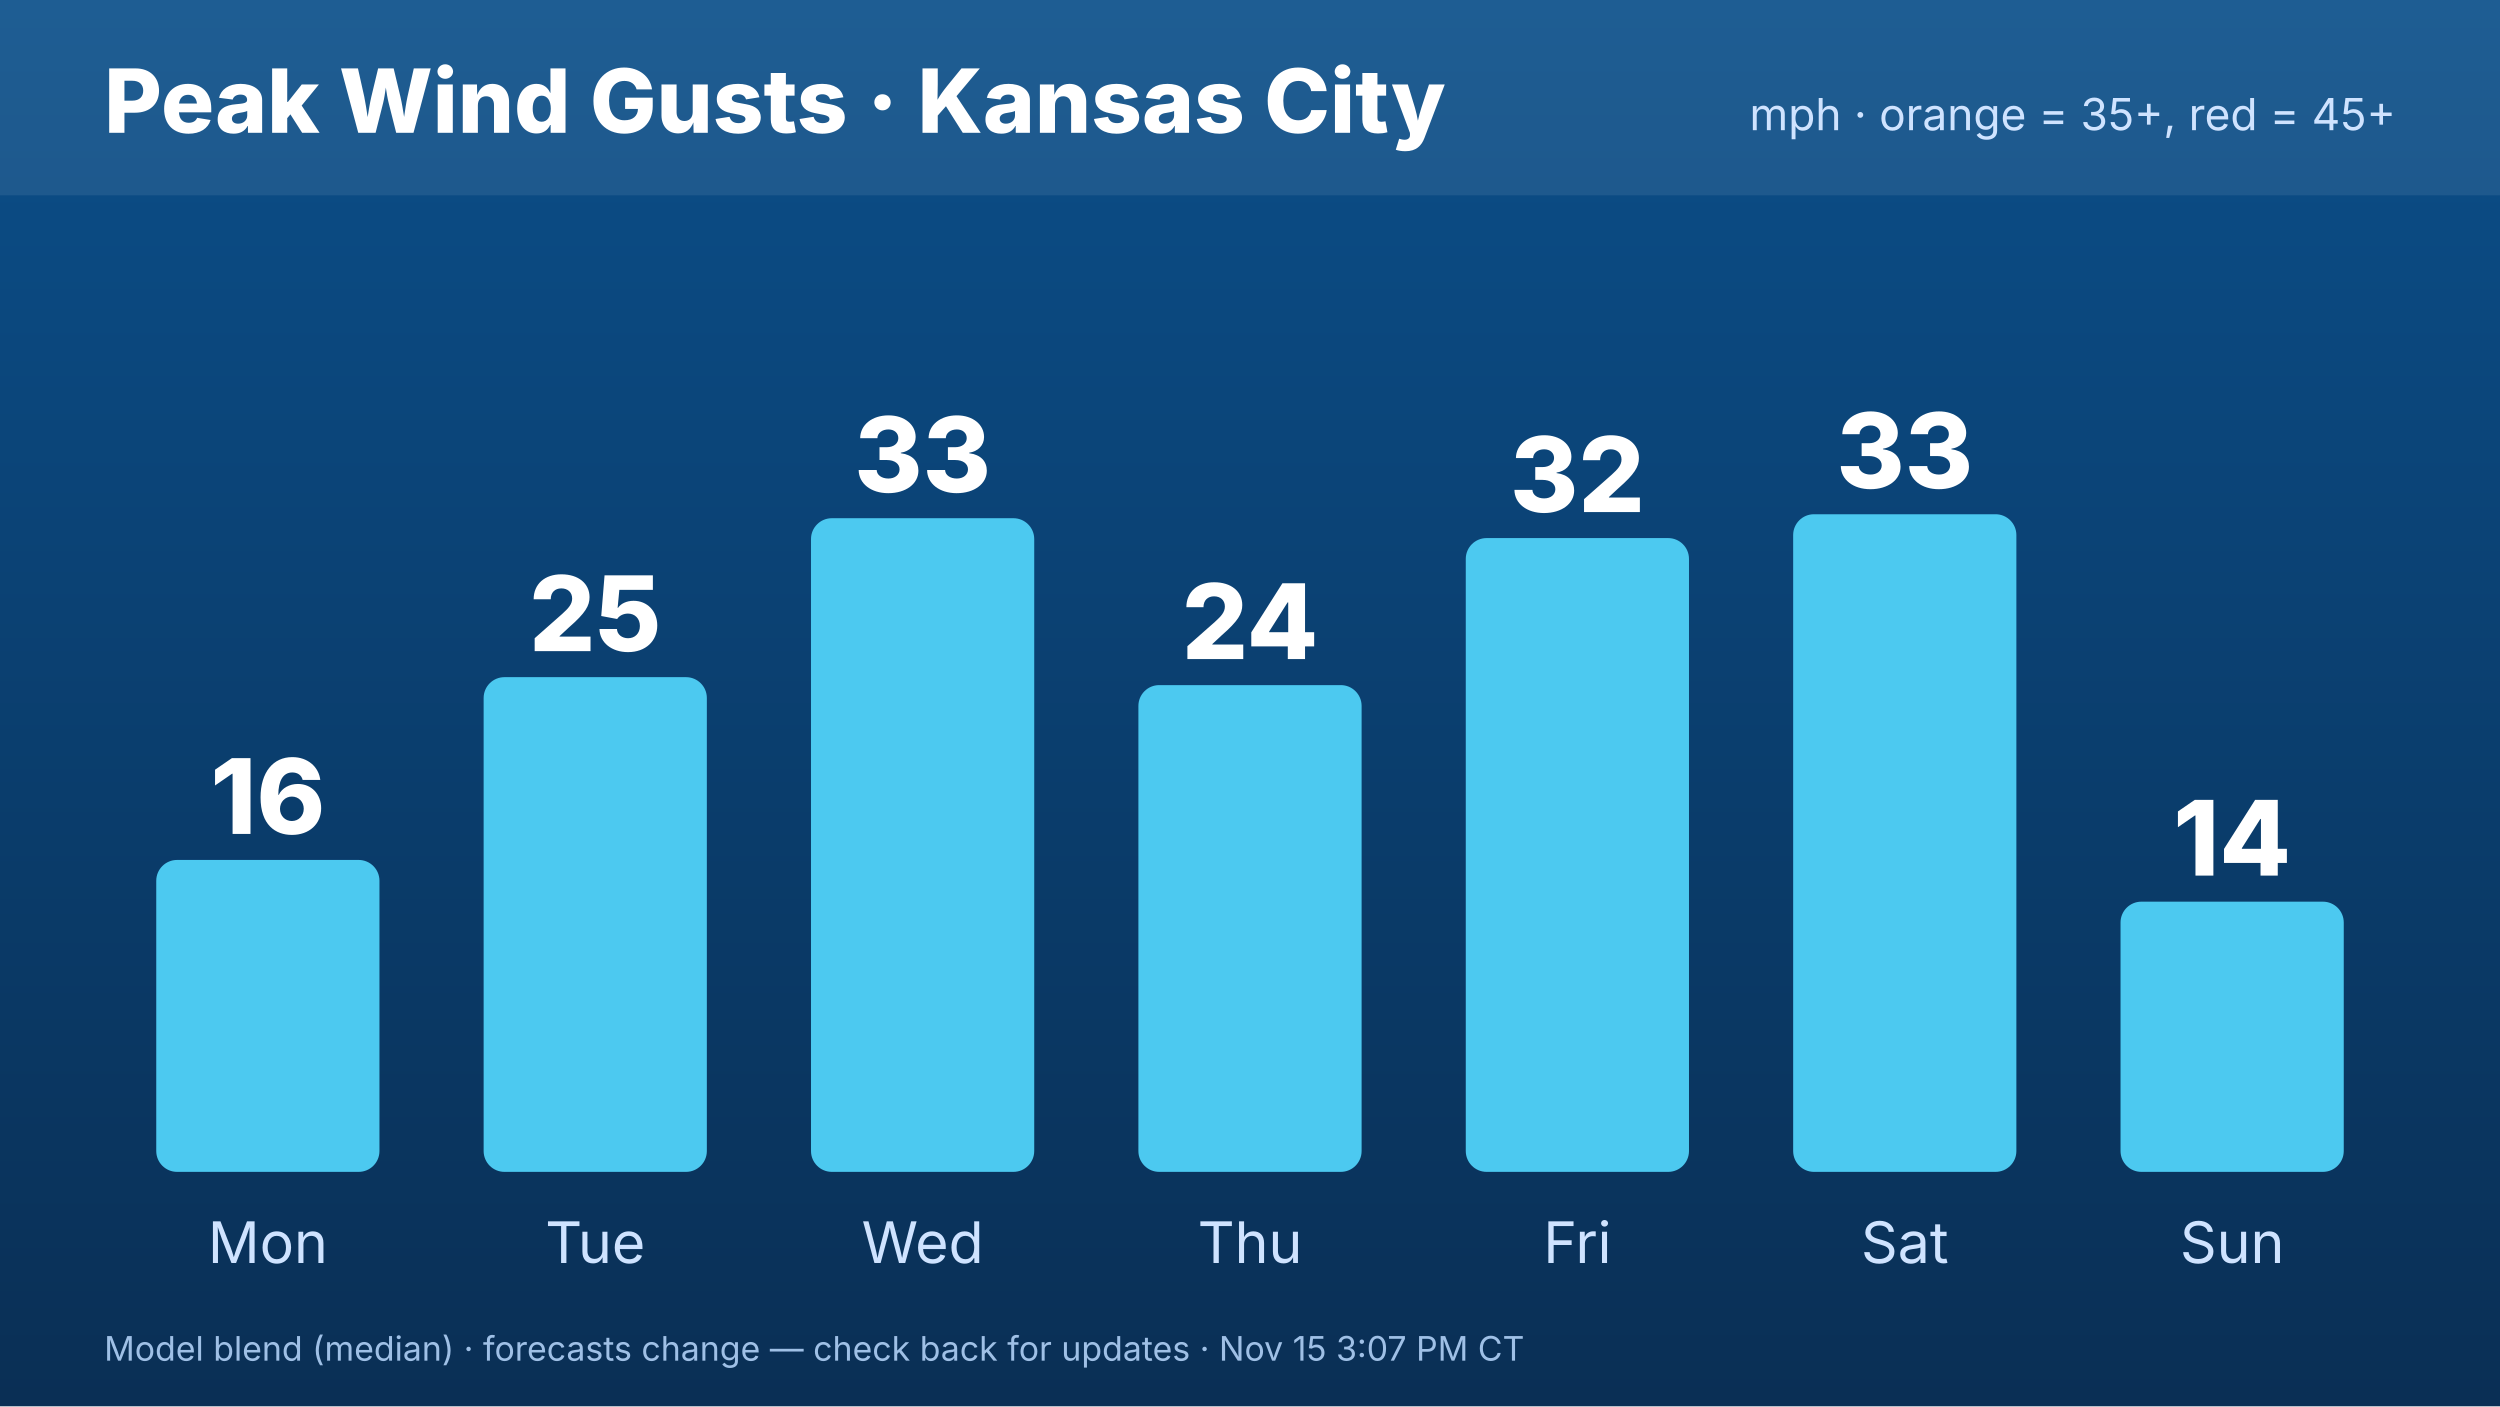
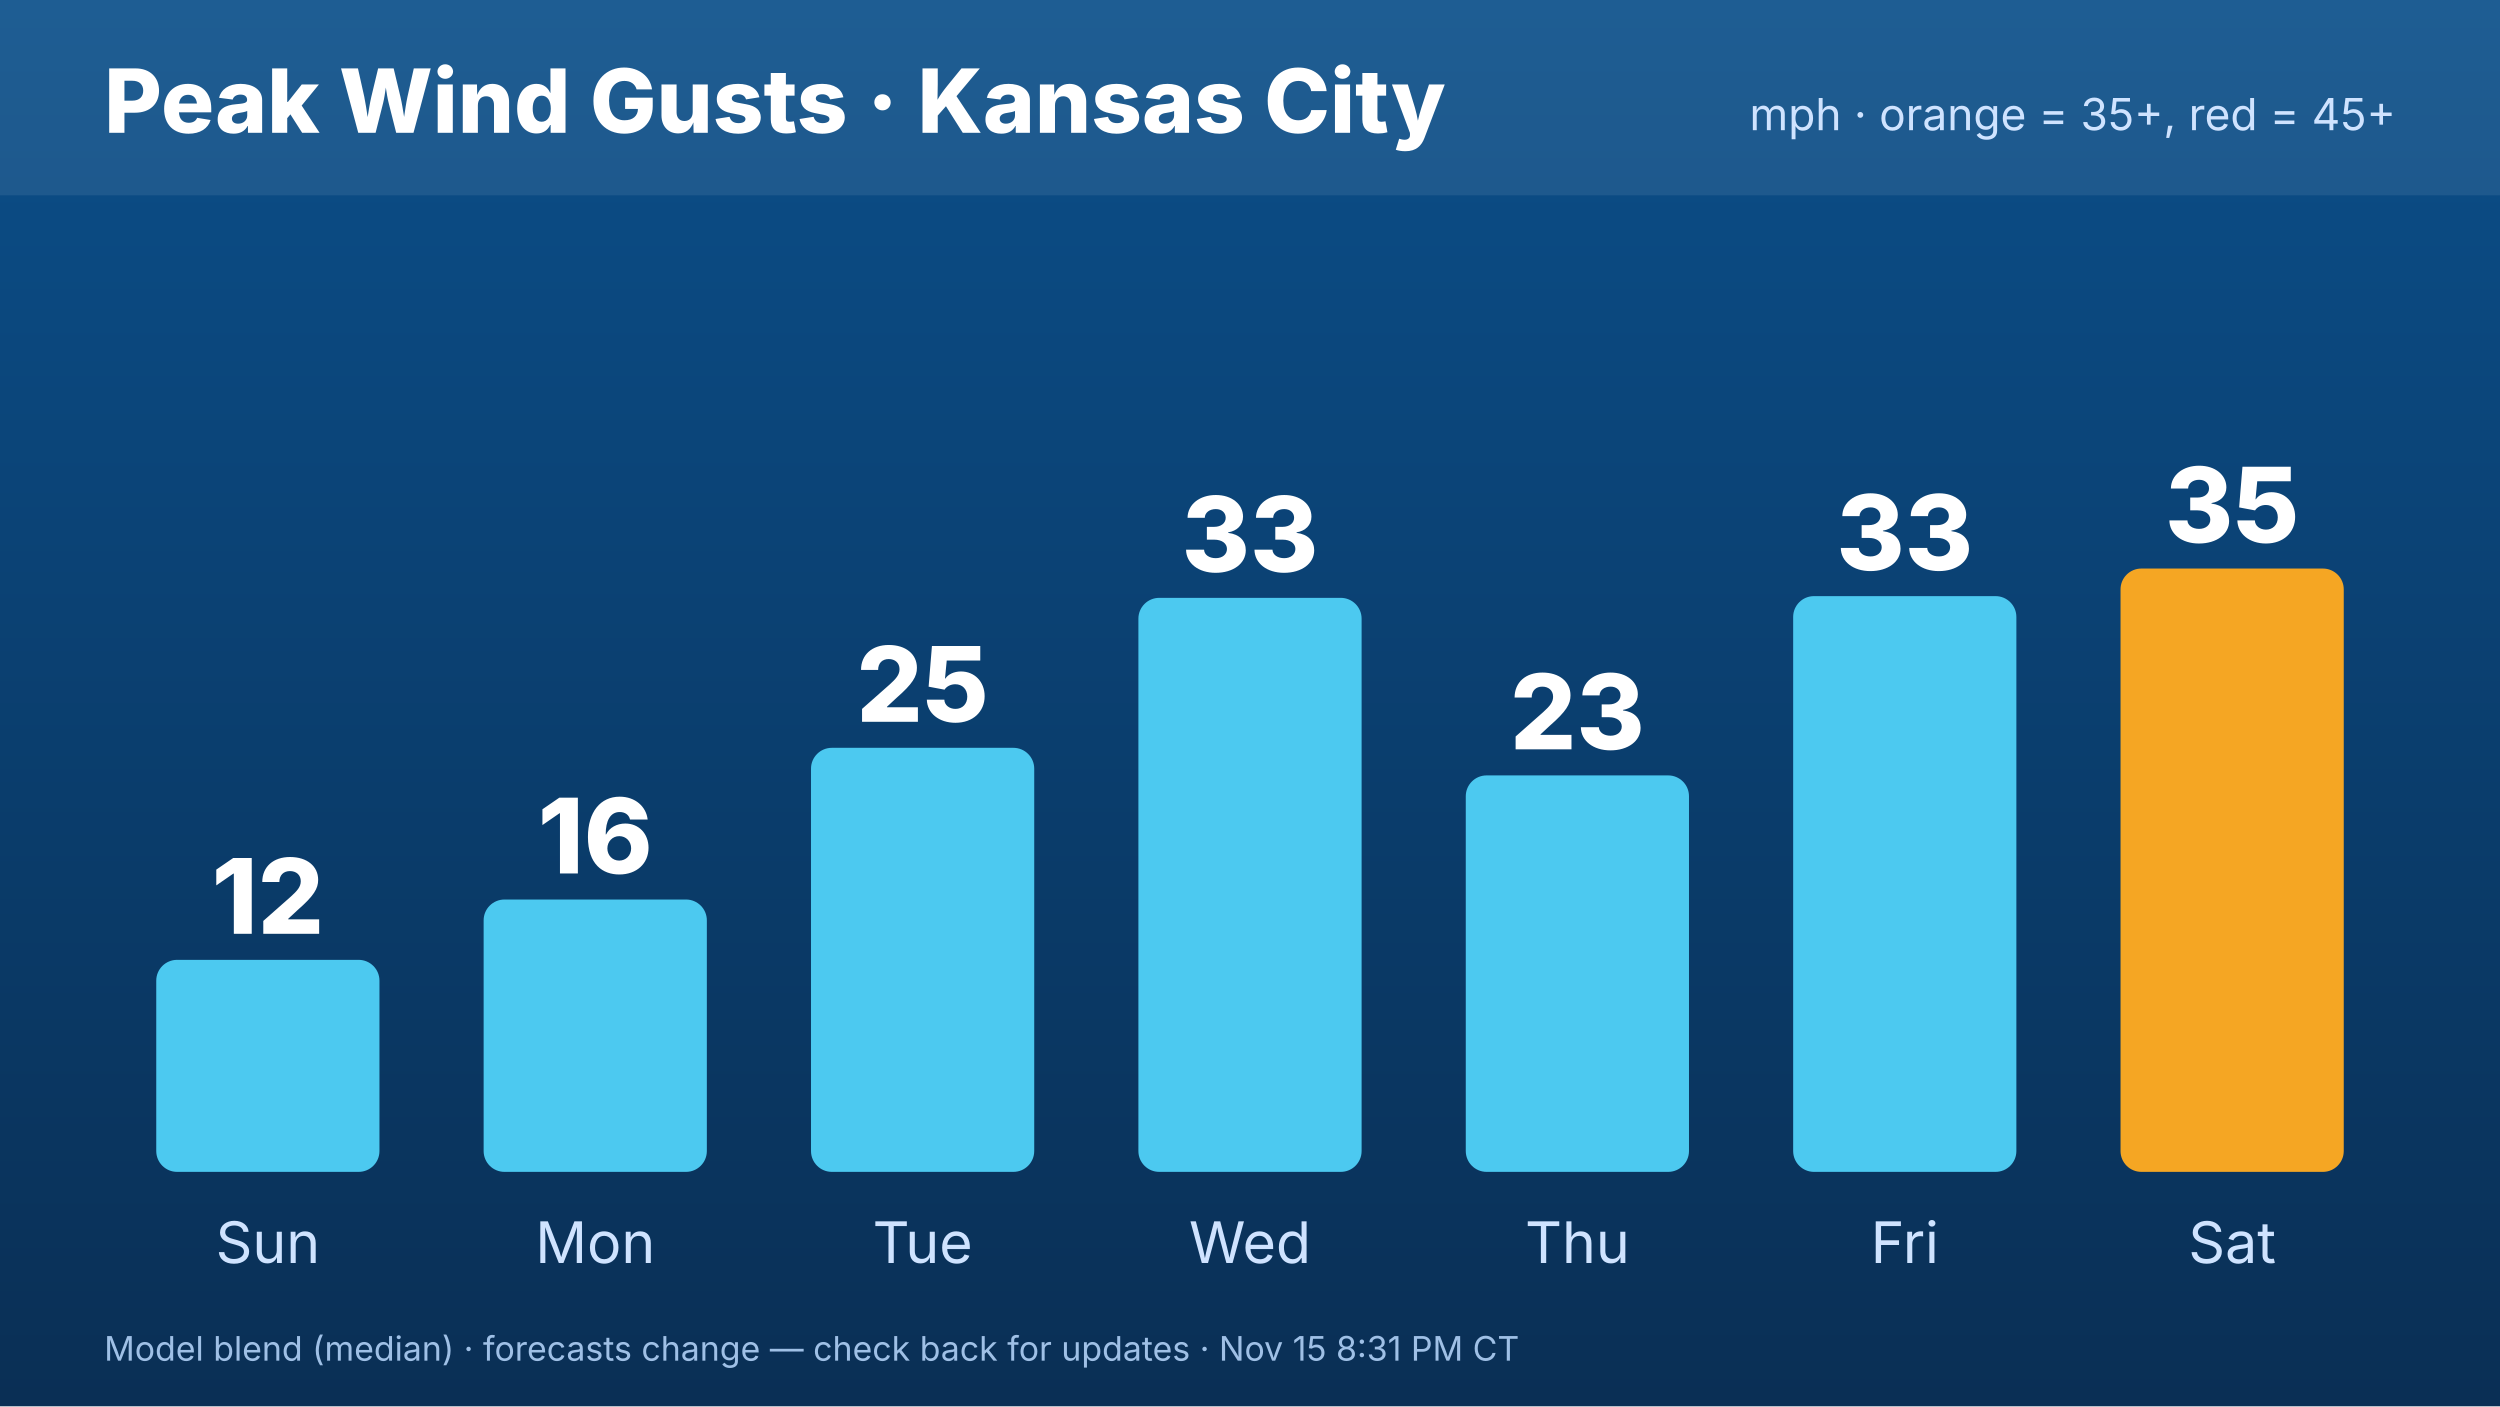
<svg xmlns="http://www.w3.org/2000/svg" width="1920" height="1080" viewBox="0 0 1920 1080" font-family="Inter,Helvetica,Arial,sans-serif">
  <defs>
    <linearGradient id="bg" x1="0" y1="0" x2="0" y2="1">
      <stop offset="0" stop-color="#0b4f8a" />
      <stop offset="1" stop-color="#0a2f55" />
    </linearGradient>
  </defs>
  <rect width="1920" height="1080" fill="url(#bg)" />
  <rect x="0" y="0" width="1920" height="150" fill="#ffffff" opacity=".08" />
  <text x="80" y="102" font-size="68" font-weight="800" fill="#fff">Peak Wind Gusts · Kansas City</text>
  <text x="1840" y="100" font-size="34" fill="#cfe3ff" text-anchor="end">mph · orange = 35+, red = 45+</text>
-   <rect x="120.0" y="660.436" width="171.429" height="239.564" rx="16" fill="#4cc9f0" />
-   <text x="205.714" y="640.436" font-size="80" font-weight="800" fill="#fff" text-anchor="middle">16</text>
-   <text x="205.714" y="970" font-size="44" fill="#cfe3ff" text-anchor="middle">Mon</text>
-   <rect x="371.429" y="520.054" width="171.429" height="379.946" rx="16" fill="#4cc9f0" />
-   <text x="457.143" y="500.054" font-size="80" font-weight="800" fill="#fff" text-anchor="middle">25</text>
-   <text x="457.143" y="970" font-size="44" fill="#cfe3ff" text-anchor="middle">Tue</text>
-   <rect x="622.857" y="397.984" width="171.429" height="502.016" rx="16" fill="#4cc9f0" />
-   <text x="708.571" y="377.984" font-size="80" font-weight="800" fill="#fff" text-anchor="middle">33</text>
-   <text x="708.571" y="970" font-size="44" fill="#cfe3ff" text-anchor="middle">Wed</text>
-   <rect x="874.286" y="526.158" width="171.429" height="373.842" rx="16" fill="#4cc9f0" />
-   <text x="960" y="506.158" font-size="80" font-weight="800" fill="#fff" text-anchor="middle">24</text>
-   <text x="960" y="970" font-size="44" fill="#cfe3ff" text-anchor="middle">Thu</text>
-   <rect x="1125.714" y="413.243" width="171.429" height="486.757" rx="16" fill="#4cc9f0" />
-   <text x="1211.429" y="393.243" font-size="80" font-weight="800" fill="#fff" text-anchor="middle">32</text>
-   <text x="1211.429" y="970" font-size="44" fill="#cfe3ff" text-anchor="middle">Fri</text>
-   <rect x="1377.143" y="394.932" width="171.429" height="505.068" rx="16" fill="#4cc9f0" />
-   <text x="1462.857" y="374.932" font-size="80" font-weight="800" fill="#fff" text-anchor="middle">33</text>
-   <text x="1462.857" y="970" font-size="44" fill="#cfe3ff" text-anchor="middle">Sat</text>
-   <rect x="1628.571" y="692.48" width="171.429" height="207.52" rx="16" fill="#4cc9f0" />
-   <text x="1714.286" y="672.48" font-size="80" font-weight="800" fill="#fff" text-anchor="middle">14</text>
-   <text x="1714.286" y="970" font-size="44" fill="#cfe3ff" text-anchor="middle">Sun</text>
-   <text x="80" y="1045" font-size="26" fill="#9fc0e6">Model blend (median) · forecasts change — check back for updates · Nov 15 3:07 PM CT</text>
+   <rect x="120.0" y="737.163" width="171.429" height="162.837" rx="16" fill="#4cc9f0" />
+   <text x="205.714" y="717.163" font-size="80" font-weight="800" fill="#fff" text-anchor="middle">12</text>
+   <text x="205.714" y="970" font-size="44" fill="#cfe3ff" text-anchor="middle">Sun</text>
+   <rect x="371.429" y="690.827" width="171.429" height="209.173" rx="16" fill="#4cc9f0" />
+   <text x="457.143" y="670.827" font-size="80" font-weight="800" fill="#fff" text-anchor="middle">16</text>
+   <text x="457.143" y="970" font-size="44" fill="#cfe3ff" text-anchor="middle">Mon</text>
+   <rect x="622.857" y="574.326" width="171.429" height="325.674" rx="16" fill="#4cc9f0" />
+   <text x="708.571" y="554.326" font-size="80" font-weight="800" fill="#fff" text-anchor="middle">25</text>
+   <text x="708.571" y="970" font-size="44" fill="#cfe3ff" text-anchor="middle">Tue</text>
+   <rect x="874.286" y="459.149" width="171.429" height="440.851" rx="16" fill="#4cc9f0" />
+   <text x="960" y="439.149" font-size="80" font-weight="800" fill="#fff" text-anchor="middle">33</text>
+   <text x="960" y="970" font-size="44" fill="#cfe3ff" text-anchor="middle">Wed</text>
+   <rect x="1125.714" y="595.508" width="171.429" height="304.492" rx="16" fill="#4cc9f0" />
+   <text x="1211.429" y="575.508" font-size="80" font-weight="800" fill="#fff" text-anchor="middle">23</text>
+   <text x="1211.429" y="970" font-size="44" fill="#cfe3ff" text-anchor="middle">Thu</text>
+   <rect x="1377.143" y="457.825" width="171.429" height="442.175" rx="16" fill="#4cc9f0" />
+   <text x="1462.857" y="437.825" font-size="80" font-weight="800" fill="#fff" text-anchor="middle">33</text>
+   <text x="1462.857" y="970" font-size="44" fill="#cfe3ff" text-anchor="middle">Fri</text>
+   <rect x="1628.571" y="436.643" width="171.429" height="463.357" rx="16" fill="#f5a623" />
+   <text x="1714.286" y="416.643" font-size="80" font-weight="800" fill="#fff" text-anchor="middle">35</text>
+   <text x="1714.286" y="970" font-size="44" fill="#cfe3ff" text-anchor="middle">Sat</text>
+   <text x="80" y="1045" font-size="26" fill="#9fc0e6">Model blend (median) · forecasts change — check back for updates · Nov 15 8:31 PM CT</text>
</svg>
